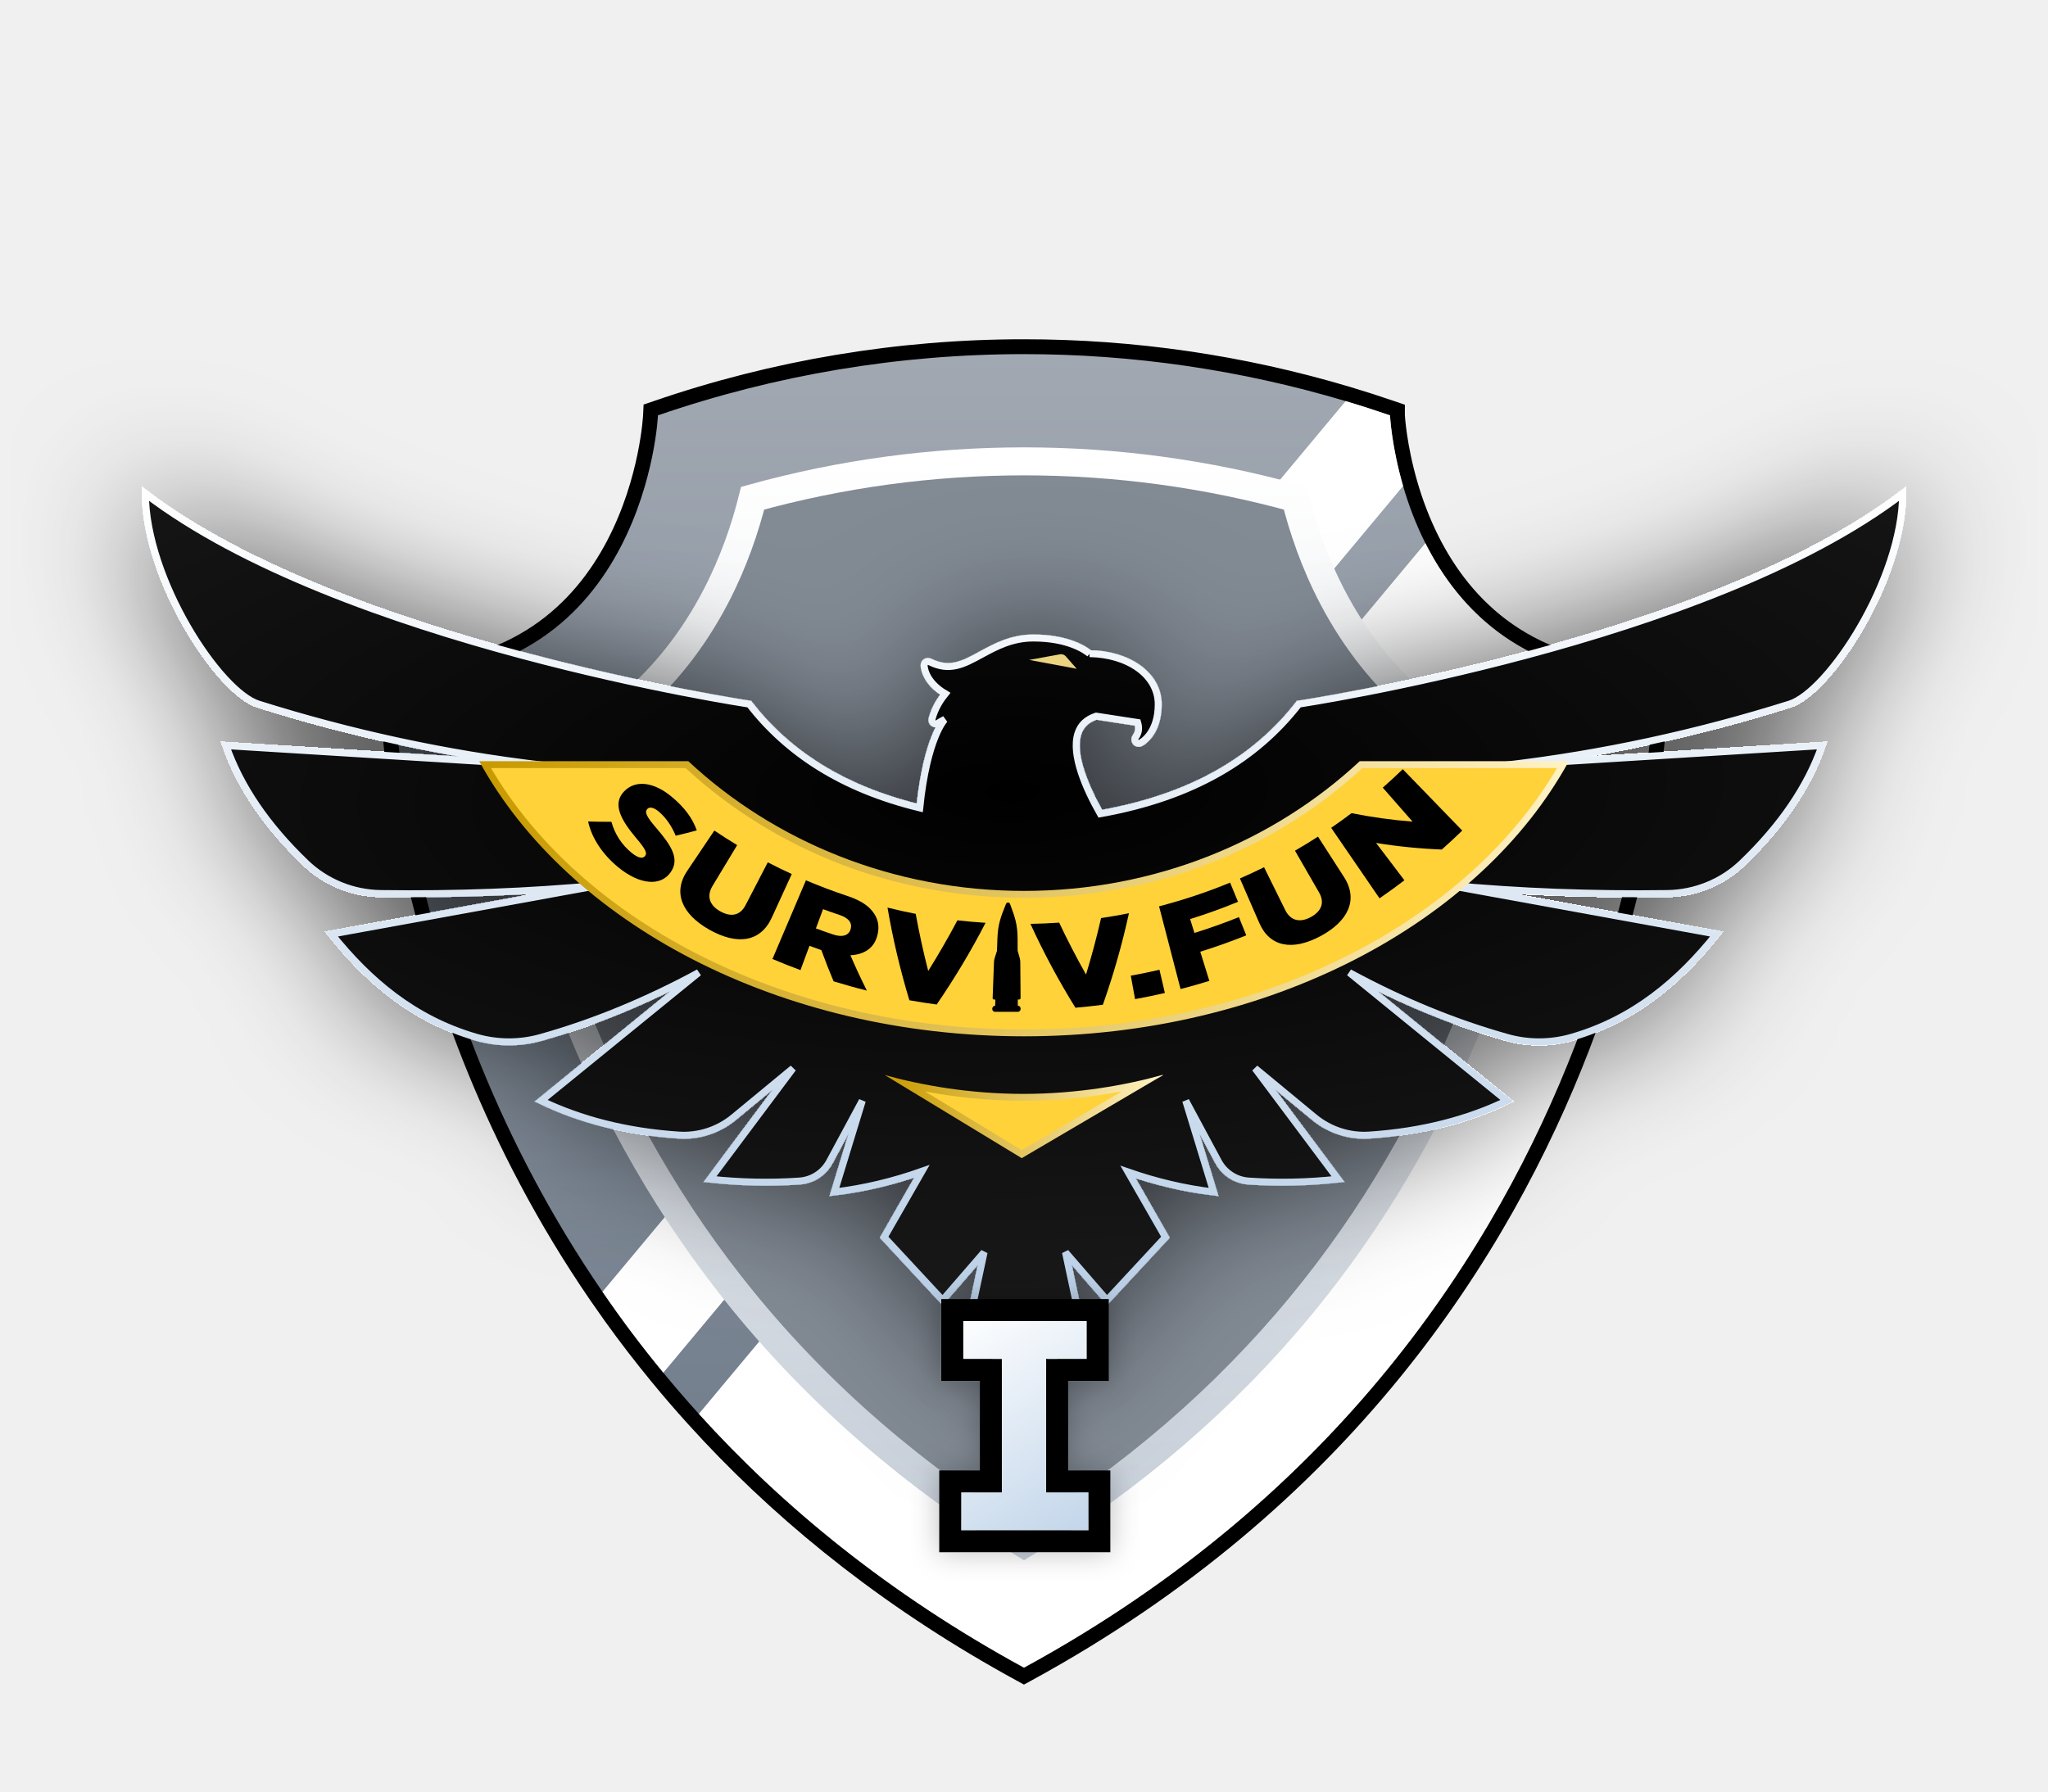
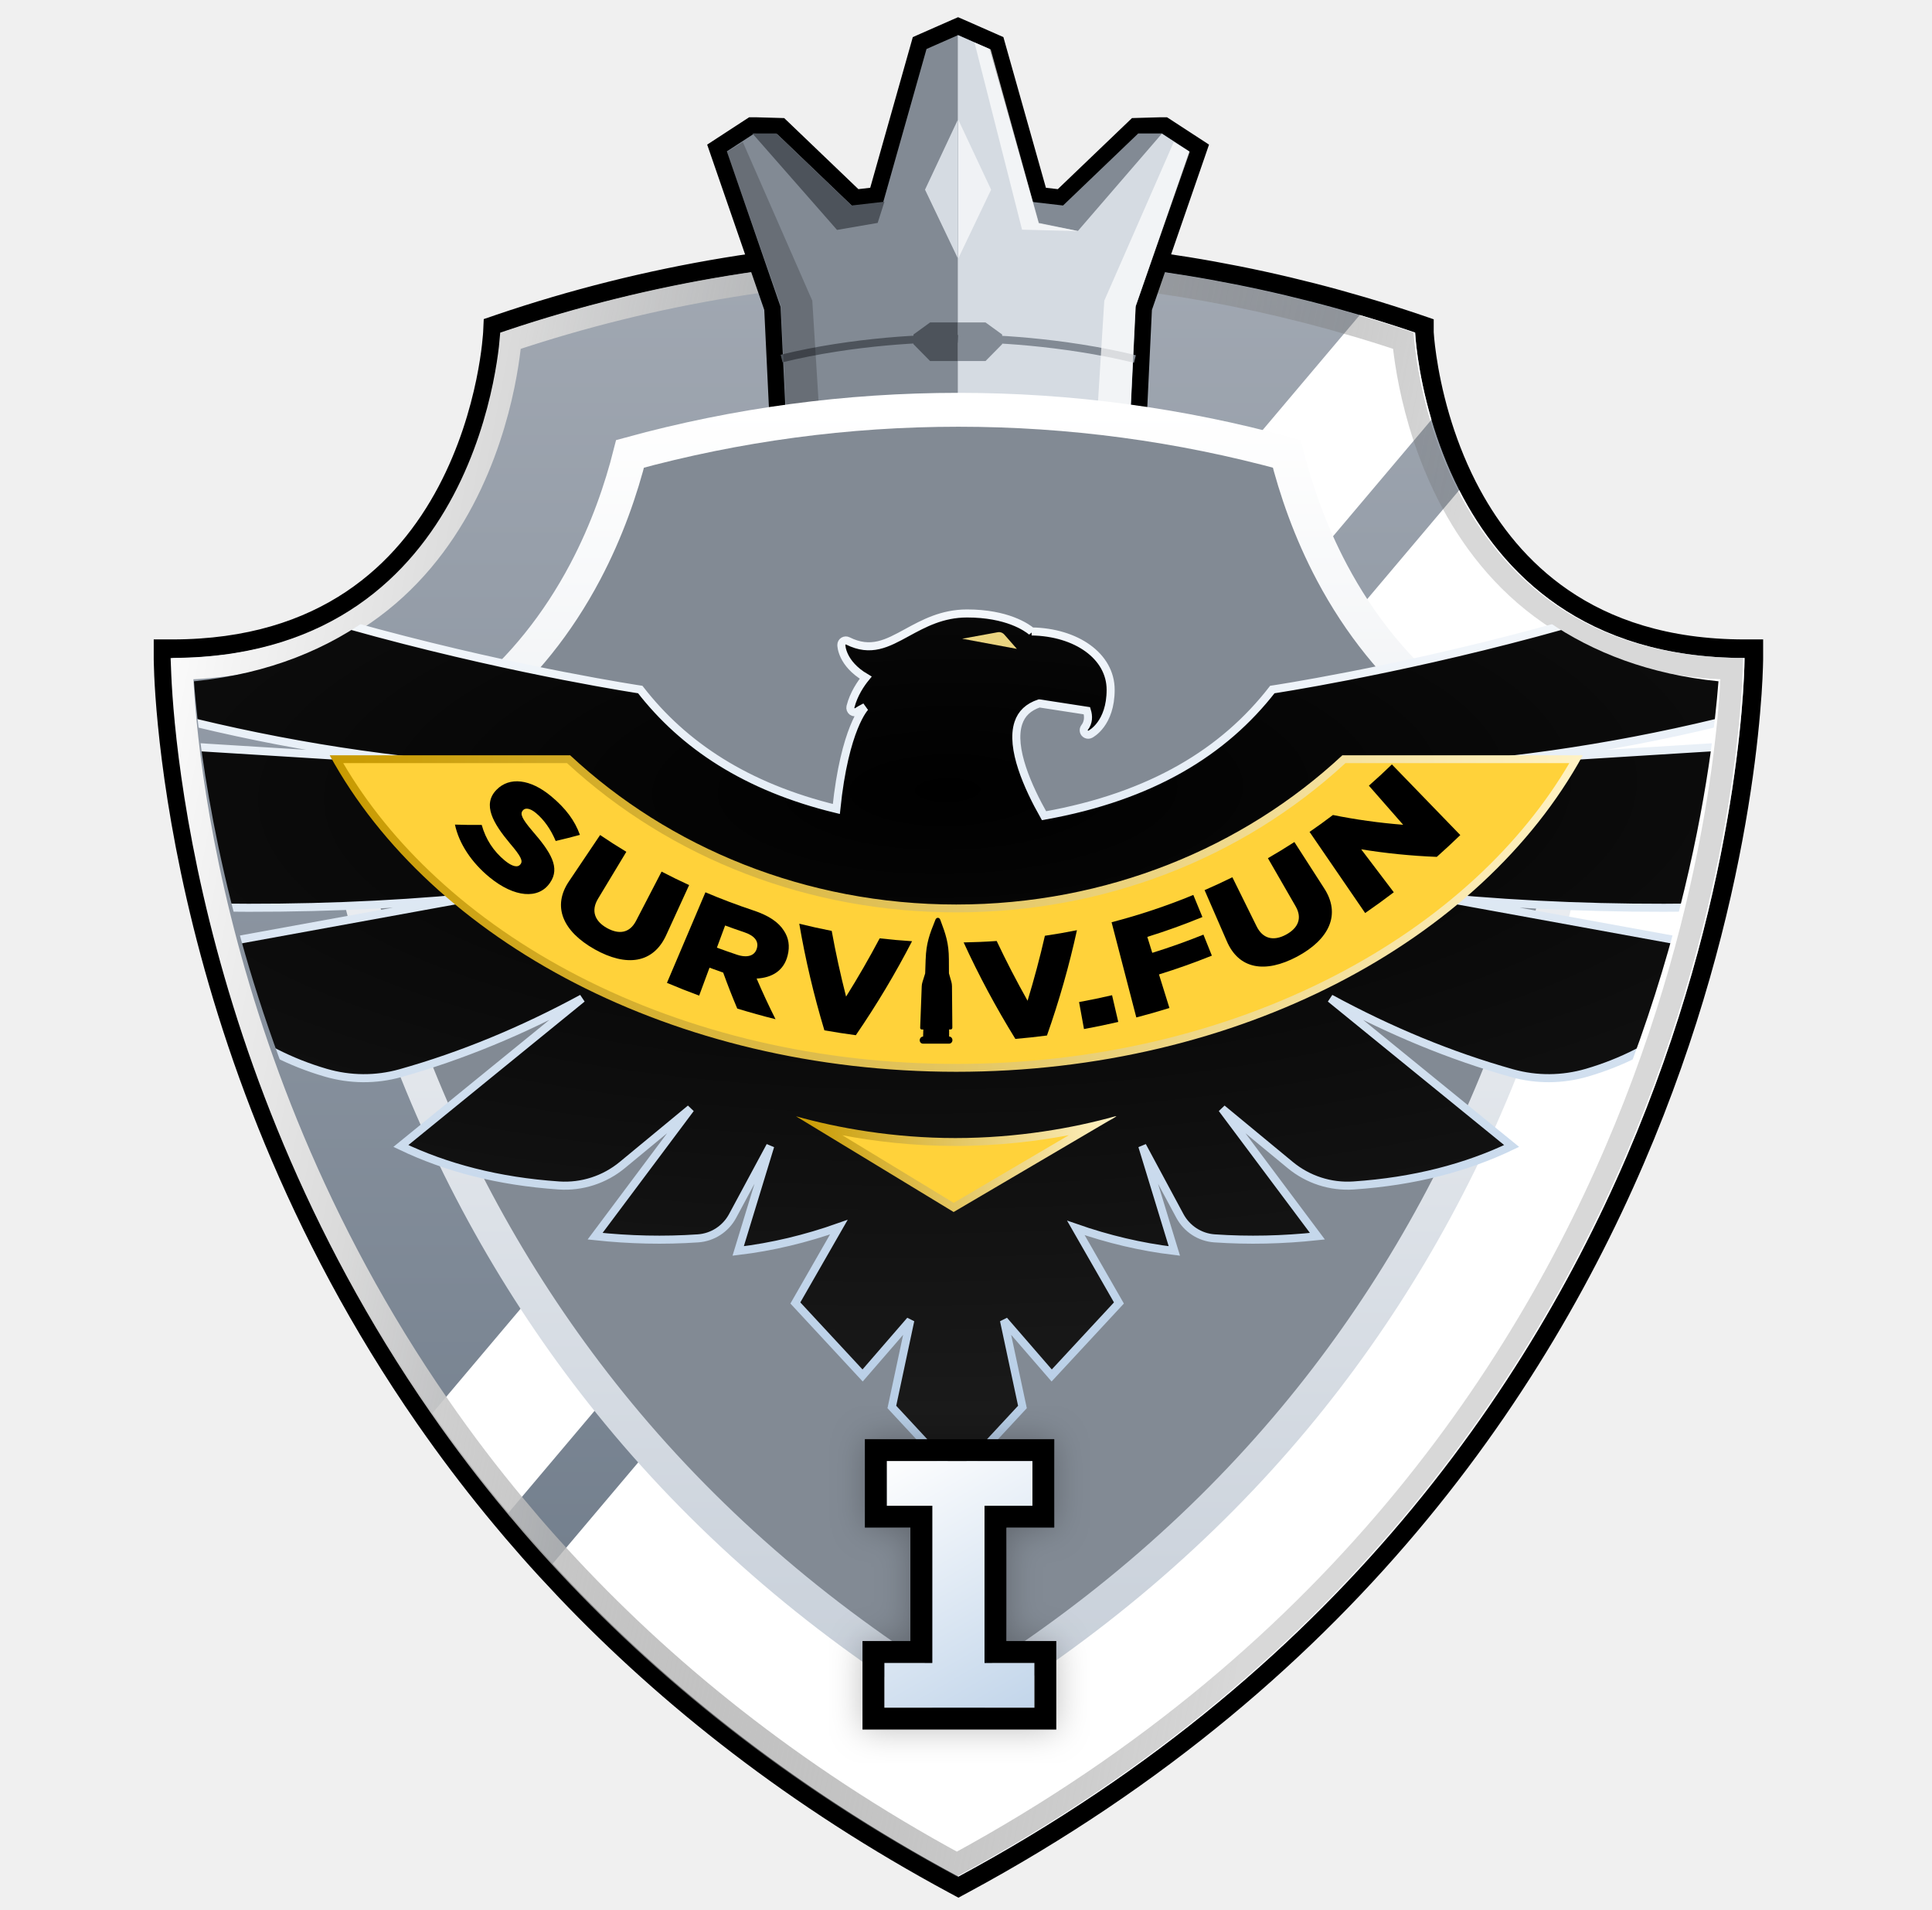
- <svg xmlns="http://www.w3.org/2000/svg" width="96" height="84" viewBox="0 0 96 84" fill="none">
-   <path d="M65.505 19.474C65.508 19.513 65.58 20.883 66.105 22.69C66.341 23.504 66.67 24.405 67.124 25.308C67.899 26.849 69.037 28.394 70.705 29.554C72.37 30.712 74.582 31.5 77.531 31.5H77.88V31.856C77.88 31.86 77.879 31.866 77.879 31.874C77.879 31.889 77.879 31.912 77.879 31.941C77.878 32.001 77.876 32.089 77.872 32.204C77.865 32.433 77.85 32.77 77.821 33.203C77.763 34.07 77.646 35.323 77.414 36.877C76.95 39.983 76.022 44.293 74.165 49.107C70.451 58.739 63.019 70.398 48.165 78.495L47.998 78.586L47.832 78.495C41.85 75.233 37.068 71.393 33.25 67.338L32.5 66.524C31.926 65.89 31.366 65.241 30.823 64.58V64.579C30.064 63.657 29.335 62.711 28.639 61.741L27.953 60.763C23.036 53.593 20.578 46.37 19.35 40.941C18.735 38.226 18.427 35.958 18.273 34.366C18.197 33.57 18.158 32.943 18.139 32.514C18.129 32.3 18.125 32.134 18.122 32.022C18.121 31.966 18.119 31.923 18.119 31.894V31.5H18.468C24.218 31.5 27.205 28.504 28.775 25.5C29.565 23.99 29.996 22.476 30.229 21.338C30.345 20.769 30.412 20.296 30.449 19.967C30.468 19.802 30.479 19.673 30.485 19.587C30.489 19.543 30.491 19.51 30.492 19.488C30.493 19.477 30.494 19.47 30.494 19.465V19.458L30.505 19.221L30.73 19.144C36.286 17.231 42.122 16.254 47.999 16.255C53.112 16.255 58.225 16.994 63.176 18.472C63.878 18.682 64.576 18.906 65.269 19.144L65.505 19.225V19.474Z" fill="url(#paint0_linear_2329_2181)" stroke="black" stroke-width="0.697" />
-   <path d="M65.77 22.787L31.094 64.359C30.087 63.137 29.136 61.871 28.242 60.565L63.077 18.806C63.775 19.014 64.468 19.237 65.157 19.474C65.157 19.474 65.222 20.901 65.77 22.787ZM77.532 31.849C77.532 31.849 77.532 62.09 47.999 78.189C41.654 74.729 36.67 70.616 32.759 66.29L66.814 25.465C68.402 28.622 71.5 31.849 77.532 31.849Z" fill="white" />
-   <path d="M48 72.387C42.872 69.259 38.448 65.431 34.825 60.982C31.486 56.882 28.802 52.236 26.85 47.173C25.222 42.952 24.346 39.008 23.903 36.108C28.075 34.85 31.407 32.074 33.541 27.99C34.396 26.354 34.938 24.731 35.281 23.358C39.421 22.211 43.686 21.631 48 21.631C52.314 21.631 56.58 22.211 60.72 23.358C61.066 24.741 61.612 26.376 62.474 28.019C64.608 32.084 67.931 34.849 72.09 36.106C71.66 38.967 70.786 43.027 69.006 47.54C67.035 52.541 64.347 57.128 61.016 61.176C57.423 65.542 53.053 69.304 48 72.387Z" fill="#828A94" stroke="url(#paint1_linear_2329_2181)" stroke-width="1.313" />
-   <g filter="url(#filter0_d_2329_2181)">
-     <path d="M83.888 33.012C85.716 32.437 89.166 27.19 89.188 23.148C80.035 30.148 60.881 33.012 60.881 33.012C58.917 35.541 55.975 37.37 51.576 38.153C50.926 37.006 50.196 35.389 50.532 34.375C50.662 33.985 50.94 33.726 51.381 33.577H51.385L53.327 33.876C53.394 34.099 53.396 34.345 53.231 34.561C53.18 34.628 53.184 34.722 53.237 34.788C53.273 34.83 53.324 34.854 53.378 34.854C53.405 34.854 53.432 34.848 53.461 34.834C53.495 34.817 54.293 34.402 54.293 33.023C54.293 31.645 52.884 30.675 51.073 30.645L51.075 30.647C50.866 30.475 50.067 29.913 48.44 29.913C47.422 29.913 46.669 30.325 46.003 30.687C45.174 31.14 44.517 31.498 43.582 31.031C43.526 31.002 43.458 31.006 43.404 31.038C43.35 31.071 43.318 31.13 43.318 31.194C43.318 31.227 43.33 31.948 44.309 32.527C44.121 32.758 43.821 33.188 43.689 33.713C43.671 33.786 43.7 33.863 43.761 33.907C43.823 33.952 43.905 33.952 43.968 33.907C44.032 33.866 44.152 33.794 44.288 33.726C44.288 33.726 43.454 34.559 43.113 37.879C39.432 36.986 36.883 35.281 35.121 33.012C35.121 33.012 15.967 30.148 6.814 23.148C6.836 27.19 10.286 32.438 12.115 33.012C16.432 34.369 20.868 35.34 25.439 35.876L10.593 34.957C11.262 36.879 12.515 38.714 14.34 40.464C15.284 41.37 16.541 41.877 17.848 41.895C21.334 41.942 24.773 41.818 28.157 41.498L15.54 43.796C17.297 45.989 19.398 47.778 22.3 48.625C23.293 48.915 24.348 48.924 25.345 48.644C27.848 47.941 30.315 46.919 32.752 45.599L25.366 51.61C27.205 52.492 29.331 53.052 31.811 53.22C32.745 53.282 33.667 52.983 34.388 52.387L37.169 50.09L33.282 55.287C34.684 55.437 36.082 55.47 37.475 55.375C38.071 55.334 38.603 54.988 38.885 54.462L40.42 51.61L39.112 55.888C40.505 55.722 41.872 55.392 43.216 54.917L41.443 58.008L44.184 60.962L46.128 58.717L45.375 62.245L48.036 65.112L50.697 62.245L49.945 58.717L51.889 60.962L54.63 58.008L52.876 54.949C54.19 55.407 55.527 55.726 56.888 55.888L55.581 51.61L57.115 54.462C57.398 54.988 57.931 55.334 58.525 55.375C59.917 55.47 61.315 55.437 62.719 55.287L58.832 50.09L61.612 52.387C62.334 52.983 63.256 53.282 64.189 53.22C66.669 53.053 68.796 52.492 70.635 51.61L63.249 45.599C65.684 46.92 68.153 47.941 70.656 48.644C71.652 48.924 72.707 48.915 73.701 48.625C76.602 47.778 78.703 45.989 80.46 43.796L67.844 41.498C71.227 41.818 74.665 41.942 78.152 41.895C79.459 41.877 80.717 41.37 81.661 40.464C83.486 38.714 84.738 36.879 85.407 34.957L70.565 35.876C75.135 35.34 79.571 34.369 83.888 33.012Z" fill="url(#paint2_radial_2329_2181)" stroke="url(#paint3_linear_2329_2181)" stroke-width="0.328" />
-     <path d="M42.473 50.823C43.888 51.149 45.782 51.449 47.965 51.449C50.229 51.449 52.191 51.117 53.515 50.812L47.894 54.115L42.473 50.823Z" fill="#FFD23A" />
-     <path d="M52.59 51.17L47.896 53.928L43.359 51.173C44.645 51.417 46.213 51.609 47.965 51.609C49.746 51.609 51.342 51.405 52.59 51.17ZM54.531 50.402H54.478C52.786 50.877 50.486 51.288 47.966 51.288C45.445 51.288 43.163 50.877 41.47 50.402L41.483 50.409C41.511 50.426 41.586 50.475 41.708 50.545L47.894 54.301L54.167 50.614C54.407 50.486 54.531 50.402 54.531 50.402Z" fill="url(#paint4_linear_2329_2181)" />
-     <path d="M48 48.427C42.451 48.427 37.105 47.185 32.539 44.835C28.182 42.592 24.799 39.491 22.737 35.851H32.201C36.433 39.773 42.041 41.931 48 41.931C53.958 41.931 59.566 39.773 63.799 35.851H73.263C71.201 39.491 67.818 42.593 63.461 44.835C58.895 47.185 53.548 48.427 48 48.427Z" fill="#FFD23A" />
-     <path d="M72.985 36.012C72.006 37.678 70.735 39.242 69.2 40.664C67.528 42.212 65.573 43.568 63.387 44.692C58.844 47.03 53.523 48.267 48 48.267C42.477 48.267 37.156 47.031 32.613 44.692C30.428 43.567 28.472 42.212 26.8 40.664C25.265 39.242 23.994 37.678 23.016 36.012H32.139C36.395 39.933 42.023 42.092 48 42.092C53.977 42.092 59.604 39.933 63.861 36.012H72.985ZM73.537 35.69H63.736C59.703 39.448 54.142 41.771 48 41.771C41.859 41.771 36.297 39.448 32.265 35.69H22.464C26.608 43.26 36.48 48.588 48 48.588C59.52 48.588 69.393 43.26 73.537 35.69Z" fill="url(#paint5_linear_2329_2181)" />
-     <path d="M27.569 38.515C27.936 38.528 28.3 38.533 28.66 38.53C28.822 39.113 29.145 39.608 29.607 39.985C29.905 40.228 30.127 40.276 30.236 40.136C30.238 40.133 30.24 40.131 30.243 40.127C30.342 40 30.271 39.821 29.819 39.291C29.121 38.458 28.681 37.7 29.256 37.104C29.259 37.102 29.261 37.099 29.265 37.096C29.789 36.556 30.645 36.657 31.485 37.356C32.09 37.858 32.456 38.358 32.662 38.934C32.337 39.023 32.008 39.106 31.674 39.183C31.479 38.714 31.201 38.318 30.872 38.045C30.626 37.841 30.435 37.823 30.341 37.932C30.338 37.935 30.336 37.938 30.334 37.941C30.219 38.074 30.285 38.261 30.726 38.777C31.468 39.634 31.873 40.267 31.443 40.885C31.441 40.889 31.439 40.892 31.437 40.895C30.974 41.566 29.992 41.49 28.985 40.667C28.247 40.064 27.733 39.29 27.569 38.515Z" fill="black" />
-     <path d="M32.229 40.808C32.648 40.186 33.066 39.563 33.485 38.941C33.837 39.178 34.193 39.406 34.554 39.624C34.17 40.26 33.787 40.896 33.403 41.532C33.103 42.025 33.267 42.45 33.761 42.728C34.256 43.005 34.692 42.938 34.951 42.434C35.298 41.766 35.644 41.099 35.99 40.431C36.361 40.624 36.736 40.807 37.114 40.98C36.805 41.654 36.496 42.327 36.188 43C35.659 44.183 34.554 44.319 33.26 43.595C31.959 42.861 31.517 41.842 32.229 40.808Z" fill="black" />
-     <path d="M37.778 41.274C38.42 41.546 39.07 41.792 39.726 42.01C40.369 42.223 40.761 42.498 40.979 42.842C41.17 43.131 41.226 43.464 41.129 43.846C41.128 43.85 41.127 43.854 41.126 43.858C40.975 44.457 40.508 44.755 39.864 44.788C40.101 45.343 40.358 45.895 40.635 46.445C40.112 46.315 39.592 46.169 39.075 46.01C38.869 45.524 38.678 45.035 38.501 44.546C38.315 44.482 38.129 44.415 37.944 44.346C37.803 44.726 37.663 45.105 37.522 45.484C37.082 45.321 36.644 45.148 36.209 44.963C36.733 43.734 37.256 42.504 37.778 41.274ZM39.062 43.817C39.492 43.96 39.784 43.855 39.869 43.576C39.87 43.572 39.871 43.569 39.872 43.565C39.965 43.257 39.761 43.035 39.361 42.901C39.099 42.814 38.839 42.722 38.58 42.627C38.468 42.928 38.358 43.228 38.246 43.529C38.517 43.63 38.789 43.725 39.062 43.817Z" fill="black" />
-     <path d="M41.602 42.554C42.041 42.663 42.481 42.761 42.924 42.847C43.086 43.74 43.282 44.633 43.51 45.524C43.998 44.743 44.455 43.952 44.879 43.15C45.317 43.2 45.757 43.239 46.198 43.267C45.524 44.573 44.76 45.852 43.907 47.097C43.48 47.04 43.053 46.974 42.627 46.898C42.191 45.454 41.85 44.003 41.602 42.554Z" fill="black" />
-     <path d="M48.302 43.316C48.751 43.309 49.2 43.289 49.648 43.258C50.036 44.078 50.456 44.89 50.907 45.692C51.175 44.812 51.411 43.93 51.613 43.045C52.05 42.981 52.486 42.905 52.919 42.818C52.606 44.254 52.199 45.687 51.697 47.109C51.269 47.164 50.84 47.211 50.41 47.248C49.616 45.965 48.913 44.652 48.302 43.316Z" fill="black" />
-     <path d="M53.006 45.746C53.456 45.664 53.904 45.571 54.35 45.468C54.434 45.83 54.519 46.193 54.604 46.556C54.14 46.663 53.674 46.76 53.206 46.845C53.14 46.478 53.073 46.112 53.006 45.746Z" fill="black" />
-     <path d="M54.331 42.494C55.46 42.201 56.573 41.83 57.661 41.382C57.785 41.682 57.909 41.981 58.032 42.282C57.294 42.586 56.544 42.856 55.787 43.091C55.854 43.308 55.922 43.525 55.989 43.741C56.692 43.523 57.387 43.276 58.074 42.999C58.189 43.285 58.303 43.569 58.418 43.855C57.709 44.14 56.99 44.396 56.263 44.621C56.405 45.077 56.546 45.533 56.688 45.989C56.241 46.128 55.791 46.256 55.339 46.373C55.004 45.081 54.667 43.787 54.331 42.494Z" fill="black" />
-     <path d="M59.019 43.251C58.72 42.563 58.42 41.875 58.121 41.187C58.502 41.021 58.879 40.845 59.253 40.661C59.582 41.326 59.911 41.992 60.24 42.658C60.493 43.177 60.935 43.269 61.435 43.003C61.933 42.735 62.114 42.329 61.829 41.84C61.453 41.188 61.078 40.537 60.702 39.885C61.066 39.675 61.426 39.455 61.781 39.226C62.182 39.849 62.583 40.471 62.983 41.094C63.696 42.176 63.199 43.193 61.894 43.894C60.58 44.591 59.509 44.406 59.019 43.251Z" fill="black" />
-     <path d="M62.399 38.813C62.721 38.592 63.039 38.363 63.353 38.125C64.277 38.311 65.232 38.445 66.214 38.523C65.748 37.992 65.283 37.461 64.817 36.929C65.135 36.65 65.448 36.362 65.755 36.064C66.684 37.023 67.613 37.983 68.543 38.942C68.228 39.247 67.909 39.543 67.585 39.831C66.529 39.789 65.5 39.684 64.504 39.522C64.947 40.106 65.39 40.69 65.832 41.273C65.449 41.566 65.06 41.847 64.665 42.119C63.91 41.018 63.155 39.916 62.399 38.813Z" fill="black" />
-     <path d="M48.242 30.941L49.69 30.677C49.79 30.659 49.891 30.695 49.959 30.773L50.471 31.356L48.242 30.941Z" fill="#EAD481" />
-     <path d="M47.826 45.103C47.831 45.666 47.836 46.229 47.84 46.791C47.84 46.831 47.811 46.863 47.775 46.863C47.753 46.863 47.731 46.863 47.709 46.863C47.709 46.959 47.709 47.055 47.709 47.151H47.71C47.783 47.151 47.843 47.215 47.844 47.296C47.845 47.375 47.786 47.44 47.712 47.44C47.623 47.44 47.533 47.44 47.444 47.44C47.176 47.44 46.908 47.44 46.64 47.44C46.566 47.44 46.508 47.376 46.511 47.297C46.515 47.217 46.576 47.153 46.649 47.153C46.652 47.057 46.655 46.961 46.658 46.865C46.637 46.865 46.615 46.865 46.593 46.865C46.557 46.865 46.529 46.833 46.53 46.792C46.551 46.23 46.572 45.668 46.593 45.105C46.596 45.044 46.606 44.982 46.625 44.923C46.662 44.808 46.698 44.694 46.734 44.58C46.74 44.388 46.746 44.195 46.753 44.003C46.753 44.003 46.753 44.003 46.754 44.003C46.754 44.003 46.754 44.003 46.754 44.002C46.775 43.345 46.913 42.983 47.151 42.393C47.168 42.352 47.196 42.326 47.226 42.317C47.273 42.303 47.325 42.327 47.349 42.392C47.57 42.981 47.697 43.342 47.7 44C47.701 44.192 47.702 44.385 47.702 44.576C47.734 44.691 47.767 44.805 47.801 44.92C47.816 44.979 47.826 45.041 47.826 45.103Z" fill="black" />
+ <svg xmlns="http://www.w3.org/2000/svg" width="85" height="84" viewBox="0 0 85 84" fill="none">
+   <path d="M62.669 14.629C62.672 14.658 62.753 16.246 63.37 18.346C63.647 19.287 64.033 20.329 64.564 21.374L64.74 21.708C65.641 23.377 66.926 25.026 68.757 26.284C70.706 27.624 73.298 28.534 76.754 28.534H77.162V28.972C77.162 28.99 77.162 29.016 77.161 29.05C77.16 29.119 77.158 29.221 77.153 29.354C77.145 29.619 77.128 30.009 77.094 30.51C77.025 31.513 76.889 32.964 76.617 34.761C76.073 38.355 74.985 43.34 72.811 48.909C68.46 60.052 59.755 73.538 42.359 82.904L42.166 83.008L41.973 82.904C34.967 79.131 29.366 74.689 24.895 69.998L24.016 69.057C23.511 68.507 23.017 67.947 22.533 67.379L22.053 66.808C21.015 65.563 20.026 64.279 19.089 62.959L18.69 62.392C12.931 54.099 10.053 45.743 8.613 39.462C7.894 36.321 7.533 33.697 7.353 31.856C7.262 30.935 7.217 30.209 7.194 29.713C7.183 29.465 7.178 29.273 7.175 29.144C7.173 29.079 7.172 29.03 7.172 28.996V28.534H7.58C14.317 28.534 17.815 25.067 19.653 21.595C20.577 19.85 21.082 18.1 21.355 16.783C21.491 16.126 21.569 15.579 21.612 15.197C21.634 15.007 21.647 14.858 21.655 14.758C21.659 14.708 21.662 14.671 21.663 14.646C21.664 14.634 21.665 14.624 21.665 14.618V14.611L21.678 14.332L21.941 14.242C28.449 12.029 35.284 10.9 42.166 10.901C48.153 10.901 54.142 11.755 59.94 13.465C60.762 13.707 61.58 13.966 62.392 14.242L62.669 14.337V14.629Z" fill="url(#paint0_linear_2432_2347)" stroke="black" stroke-width="0.817" />
+   <path d="M62.978 18.462L22.366 66.547C21.187 65.134 20.073 63.67 19.025 62.159L59.824 13.857C60.641 14.098 61.453 14.355 62.26 14.63C62.26 14.63 62.336 16.28 62.978 18.462ZM76.753 28.943C76.753 28.943 76.753 63.923 42.165 82.544C34.733 78.542 28.896 73.785 24.316 68.781L64.2 21.56C66.061 25.211 69.689 28.943 76.753 28.943Z" fill="white" />
+   <path d="M42.099 11.79C48.001 11.79 53.905 12.633 59.62 14.32H59.621C60.331 14.528 61.036 14.751 61.737 14.986C61.794 15.601 61.966 16.955 62.449 18.598C62.739 19.582 63.144 20.676 63.704 21.778V21.779C64.661 23.657 66.081 25.572 68.186 27.018C70.197 28.4 72.811 29.333 76.192 29.416C76.183 29.667 76.167 30.015 76.138 30.45C76.071 31.43 75.937 32.856 75.669 34.627C75.133 38.169 74.06 43.089 71.914 48.585C67.642 59.526 59.119 72.755 42.098 81.995C34.824 78.045 29.102 73.369 24.605 68.455L24.11 67.91C23.62 67.362 23.14 66.804 22.67 66.239H22.669C21.5 64.837 20.393 63.384 19.355 61.885V61.884L18.83 61.117C13.498 53.193 10.789 45.269 9.413 39.263C8.703 36.164 8.348 33.578 8.171 31.769C8.082 30.864 8.039 30.154 8.017 29.672C8.012 29.578 8.01 29.493 8.007 29.416C14.817 29.249 18.459 25.629 20.373 22.012C21.347 20.171 21.874 18.336 22.158 16.964C22.3 16.277 22.382 15.704 22.429 15.3C22.442 15.181 22.451 15.075 22.459 14.987C28.785 12.871 35.419 11.79 42.099 11.79Z" stroke="url(#paint1_linear_2432_2347)" stroke-width="0.963" />
+   <path d="M42.298 1.213L43.688 1.825L43.844 1.894L43.89 2.058L45.734 8.59L46.666 8.698L49.852 5.647L49.952 5.551L50.091 5.547L51.07 5.519H51.237L51.327 5.577L52.523 6.356L52.759 6.51L52.667 6.777L50.321 13.564L49.99 20.518L49.974 20.862H34.331L34.315 20.518L33.983 13.564L31.638 6.777L31.546 6.51L31.782 6.356L32.977 5.577L33.067 5.519H33.232L34.214 5.547L34.352 5.551L34.453 5.647L37.638 8.698L38.568 8.59L40.415 2.058L40.461 1.894L40.617 1.825L42.007 1.213L42.152 1.15L42.298 1.213Z" fill="#828A94" stroke="black" stroke-width="0.722" />
+   <path d="M50.077 5.87H51.133L49.132 10.123L46.297 12.152L45.324 8.872L46.77 9.039L50.077 5.87Z" fill="#828A94" />
+   <path d="M34.159 5.87H33.103L36.826 10.113L38.614 9.805L38.912 8.872L37.467 9.039L34.159 5.87Z" fill="#4D535B" />
+   <path d="M42.14 20.501V1.544L43.529 2.156L45.697 9.827L47.421 10.161L51.117 5.88L52.312 6.659L49.95 13.496L49.616 20.501H42.14Z" fill="#D5DBE2" />
+   <path d="M42.14 14.908C43.339 14.846 46.786 15.019 49.931 15.791" stroke="#828A94" stroke-width="0.342" />
+   <path d="M43.359 14.183H42.14V15.881H43.359L44.091 15.138V14.714L43.359 14.183Z" fill="#828A94" />
+   <path d="M42.14 14.908C40.94 14.846 37.533 14.998 34.387 15.77" stroke="#4D535B" stroke-width="0.342" />
+   <path d="M40.92 14.183H42.14V15.881H40.92L40.188 15.138V14.714L40.92 14.183Z" fill="#4D535B" />
+   <path d="M49.968 13.454L52.343 6.68L51.641 6.247L48.584 13.227L48.13 20.518H49.617L49.968 13.454Z" fill="white" fill-opacity="0.7" />
+   <path d="M34.355 13.454L31.979 6.68L32.681 6.247L35.738 13.227L36.192 20.518H34.706L34.355 13.454Z" fill="black" fill-opacity="0.2" />
+   <path d="M44.966 10.102L42.874 1.87L43.587 2.175L45.704 9.806L47.434 10.164L44.966 10.102Z" fill="white" fill-opacity="0.7" />
+   <path d="M43.605 8.343L42.162 5.269V11.363L43.605 8.343Z" fill="#F0F2F5" />
+   <path d="M40.697 8.343L42.14 5.269V11.363L40.697 8.343Z" fill="#D5DBE2" />
+   <path d="M42.165 74.959C36.341 71.45 31.317 67.156 27.202 62.166C23.41 57.567 20.362 52.356 18.145 46.677C16.295 41.942 15.301 37.517 14.797 34.265C19.535 32.853 23.319 29.739 25.743 25.159C26.715 23.324 27.33 21.503 27.72 19.963C32.422 18.676 37.267 18.025 42.165 18.025C47.065 18.025 51.91 18.676 56.613 19.963C57.005 21.514 57.625 23.349 58.605 25.192C61.029 29.751 64.803 32.853 69.526 34.262C69.038 37.472 68.045 42.026 66.024 47.088C63.785 52.697 60.732 57.843 56.949 62.383C52.868 67.281 47.905 71.501 42.165 74.959Z" fill="#828A94" stroke="url(#paint2_linear_2432_2347)" stroke-width="1.491" />
+   <mask id="mask0_2432_2347" style="mask-type:alpha" maskUnits="userSpaceOnUse" x="8" y="11" width="68" height="71">
+     <path d="M42.069 11.909C48.006 11.909 53.945 12.756 59.693 14.452L59.694 14.453C60.108 14.575 60.522 14.7 60.933 14.831C61.05 15.622 61.253 16.673 61.599 17.85C61.919 18.936 62.368 20.151 62.993 21.381V21.383C64.062 23.479 65.672 25.666 68.092 27.329C70.091 28.702 72.569 29.664 75.606 29.967C75.532 30.912 75.403 32.184 75.171 33.717C74.632 37.278 73.551 42.234 71.388 47.773C67.148 58.631 58.754 71.728 42.069 81.022C35.064 77.119 29.527 72.553 25.151 67.772L24.654 67.223C24.16 66.671 23.678 66.111 23.205 65.543L23.202 65.54C22.026 64.13 20.915 62.669 19.87 61.162L19.869 61.161L19.341 60.389C13.975 52.414 11.246 44.434 9.858 38.38C9.143 35.259 8.787 32.659 8.61 30.85C8.578 30.531 8.554 30.236 8.533 29.968C15.217 29.304 18.988 25.464 21.01 21.643C22.098 19.588 22.679 17.555 22.991 16.05C23.085 15.596 23.154 15.185 23.206 14.831C29.299 12.895 35.663 11.909 42.069 11.909Z" fill="url(#paint3_linear_2432_2347)" />
+   </mask>
+   <g mask="url(#mask0_2432_2347)">
+     <path d="M80.812 30.33C82.786 29.709 86.511 24.045 86.534 19.681C76.654 27.238 55.977 30.33 55.977 30.33C53.856 33.06 50.681 35.034 45.932 35.88C45.23 34.641 44.442 32.897 44.805 31.802C44.945 31.381 45.245 31.101 45.721 30.94H45.725L47.821 31.263C47.894 31.504 47.897 31.769 47.718 32.002C47.663 32.075 47.667 32.176 47.724 32.247C47.764 32.292 47.819 32.318 47.877 32.318C47.906 32.318 47.935 32.312 47.966 32.297C48.003 32.279 48.864 31.83 48.864 30.342C48.864 28.854 47.344 27.807 45.389 27.775L45.39 27.777C45.165 27.591 44.302 26.984 42.546 26.984C41.448 26.984 40.634 27.429 39.915 27.82C39.02 28.31 38.312 28.695 37.302 28.192C37.241 28.161 37.168 28.164 37.109 28.2C37.052 28.235 37.016 28.298 37.016 28.368C37.016 28.403 37.03 29.182 38.087 29.807C37.884 30.055 37.56 30.52 37.417 31.087C37.398 31.166 37.43 31.249 37.495 31.297C37.562 31.344 37.651 31.344 37.718 31.297C37.787 31.251 37.917 31.174 38.064 31.101C38.064 31.101 37.164 32 36.795 35.584C32.822 34.62 30.07 32.779 28.168 30.33C28.168 30.33 7.491 27.238 -2.39 19.681C-2.365 24.045 1.359 29.71 3.333 30.33C7.993 31.795 12.782 32.843 17.716 33.422L1.69 32.429C2.412 34.504 3.765 36.486 5.735 38.374C6.754 39.352 8.111 39.9 9.522 39.919C13.286 39.97 16.998 39.836 20.65 39.491L7.031 41.971C8.927 44.339 11.195 46.27 14.328 47.184C15.4 47.497 16.538 47.507 17.614 47.205C20.317 46.446 22.98 45.343 25.61 43.918L17.637 50.407C19.622 51.358 21.918 51.963 24.595 52.145C25.603 52.212 26.598 51.889 27.377 51.246L30.379 48.766L26.182 54.376C27.697 54.538 29.206 54.574 30.71 54.471C31.352 54.427 31.927 54.053 32.232 53.485L33.888 50.407L32.477 55.025C33.98 54.846 35.456 54.489 36.906 53.977L34.993 57.313L37.951 60.502L40.05 58.079L39.238 61.888L42.11 64.983L44.983 61.888L44.17 58.079L46.27 60.502L49.228 57.313L47.334 54.011C48.753 54.506 50.197 54.85 51.666 55.025L50.255 50.407L51.911 53.485C52.217 54.053 52.791 54.427 53.433 54.471C54.936 54.574 56.445 54.538 57.96 54.376L53.764 48.766L56.766 51.246C57.545 51.889 58.54 52.212 59.547 52.145C62.224 51.964 64.52 51.359 66.506 50.407L58.532 43.918C61.161 45.344 63.826 46.447 66.528 47.205C67.603 47.507 68.743 47.497 69.815 47.184C72.947 46.27 75.215 44.339 77.112 41.971L63.493 39.491C67.145 39.836 70.856 39.97 74.621 39.919C76.032 39.9 77.389 39.352 78.408 38.374C80.378 36.486 81.73 34.504 82.453 32.429L66.43 33.422C71.363 32.843 76.152 31.795 80.812 30.33Z" fill="url(#paint4_radial_2432_2347)" stroke="url(#paint5_linear_2432_2347)" stroke-width="0.354" />
+     <path d="M36.105 49.557C37.632 49.909 39.676 50.233 42.033 50.233C44.477 50.233 46.595 49.874 48.024 49.545L41.956 53.111L36.105 49.557Z" fill="#FFD23A" />
+     <path d="M47.025 49.932L41.958 52.909L37.061 49.935C38.449 50.199 40.141 50.406 42.033 50.406C43.956 50.406 45.678 50.186 47.025 49.932ZM49.121 49.102H49.064C47.236 49.615 44.755 50.059 42.033 50.059C39.312 50.059 36.849 49.615 35.022 49.102L35.035 49.11C35.066 49.129 35.146 49.182 35.278 49.257L41.956 53.312L48.728 49.332C48.987 49.193 49.121 49.102 49.121 49.102Z" fill="url(#paint6_linear_2432_2347)" />
+     <path d="M42.07 46.971C36.081 46.971 30.309 45.63 25.38 43.093C20.677 40.672 17.024 37.324 14.799 33.395H25.015C29.584 37.628 35.638 39.959 42.07 39.959C48.503 39.959 54.557 37.628 59.126 33.395H69.343C67.116 37.324 63.464 40.673 58.761 43.093C53.831 45.63 48.06 46.971 42.07 46.971Z" fill="#FFD23A" />
+     <path d="M69.043 33.568C67.986 35.368 66.614 37.055 64.957 38.59C63.152 40.261 61.041 41.725 58.682 42.939C53.778 45.463 48.033 46.798 42.071 46.798C36.109 46.798 30.364 45.464 25.46 42.939C23.101 41.724 20.99 40.261 19.186 38.59C17.528 37.055 16.156 35.368 15.1 33.568H24.948C29.543 37.802 35.619 40.132 42.071 40.132C48.523 40.132 54.598 37.802 59.193 33.568H69.043ZM69.638 33.222H59.058C54.705 37.278 48.701 39.786 42.071 39.786C35.442 39.786 29.438 37.278 25.084 33.222H14.505C18.978 41.393 29.635 47.144 42.071 47.144C54.507 47.144 65.164 41.393 69.638 33.222Z" fill="url(#paint7_linear_2432_2347)" />
+     <path d="M20.016 36.271C20.412 36.285 20.805 36.29 21.194 36.286C21.368 36.916 21.717 37.45 22.216 37.858C22.538 38.12 22.777 38.172 22.894 38.021C22.897 38.017 22.9 38.015 22.902 38.011C23.01 37.873 22.933 37.68 22.445 37.109C21.691 36.209 21.216 35.391 21.837 34.748C21.84 34.745 21.843 34.742 21.846 34.739C22.412 34.156 23.336 34.265 24.243 35.02C24.896 35.561 25.291 36.101 25.514 36.723C25.162 36.819 24.807 36.909 24.448 36.992C24.236 36.486 23.937 36.059 23.581 35.763C23.316 35.543 23.109 35.524 23.008 35.642C23.005 35.645 23.003 35.648 23 35.651C22.876 35.795 22.948 35.997 23.424 36.553C24.225 37.478 24.663 38.162 24.198 38.83C24.196 38.833 24.194 38.836 24.191 38.84C23.691 39.565 22.632 39.482 21.544 38.594C20.748 37.943 20.193 37.107 20.016 36.271Z" fill="black" />
+     <path d="M25.046 38.746C25.498 38.075 25.95 37.402 26.402 36.73C26.781 36.987 27.166 37.232 27.556 37.468C27.142 38.154 26.728 38.841 26.314 39.527C25.99 40.059 26.166 40.519 26.7 40.819C27.234 41.118 27.705 41.045 27.985 40.502C28.359 39.78 28.732 39.06 29.107 38.339C29.507 38.547 29.911 38.745 30.319 38.932C29.986 39.659 29.652 40.385 29.32 41.112C28.749 42.389 27.556 42.537 26.159 41.755C24.755 40.962 24.278 39.862 25.046 38.746Z" fill="black" />
+     <path d="M31.036 39.249C31.729 39.543 32.43 39.808 33.139 40.044C33.833 40.273 34.257 40.57 34.491 40.942C34.697 41.254 34.758 41.613 34.653 42.026C34.652 42.03 34.652 42.034 34.65 42.038C34.487 42.685 33.983 43.007 33.288 43.043C33.544 43.642 33.822 44.238 34.12 44.831C33.556 44.691 32.994 44.534 32.436 44.362C32.214 43.837 32.008 43.309 31.817 42.781C31.616 42.712 31.415 42.64 31.215 42.565C31.063 42.975 30.912 43.385 30.76 43.794C30.285 43.618 29.811 43.431 29.343 43.232C29.909 41.905 30.472 40.577 31.036 39.249ZM32.422 41.994C32.887 42.148 33.201 42.036 33.293 41.734C33.294 41.73 33.296 41.726 33.297 41.722C33.397 41.39 33.177 41.151 32.745 41.006C32.462 40.911 32.182 40.813 31.902 40.709C31.782 41.035 31.662 41.359 31.541 41.684C31.834 41.792 32.128 41.895 32.422 41.994Z" fill="black" />
+     <path d="M35.165 40.631C35.638 40.748 36.114 40.854 36.592 40.947C36.767 41.911 36.978 42.875 37.224 43.837C37.751 42.994 38.244 42.14 38.702 41.274C39.175 41.328 39.65 41.371 40.126 41.401C39.399 42.81 38.574 44.191 37.653 45.535C37.191 45.473 36.73 45.402 36.27 45.321C35.8 43.761 35.432 42.195 35.165 40.631Z" fill="black" />
+     <path d="M42.397 41.454C42.882 41.445 43.366 41.425 43.85 41.391C44.269 42.277 44.722 43.153 45.209 44.019C45.498 43.069 45.753 42.116 45.971 41.161C46.443 41.092 46.913 41.01 47.381 40.916C47.042 42.465 46.603 44.013 46.062 45.548C45.6 45.608 45.137 45.658 44.672 45.698C43.816 44.313 43.057 42.895 42.397 41.454Z" fill="black" />
+     <path d="M47.475 44.077C47.961 43.989 48.444 43.888 48.926 43.776C49.017 44.168 49.108 44.559 49.199 44.951C48.699 45.067 48.196 45.172 47.691 45.264C47.619 44.867 47.547 44.472 47.475 44.077Z" fill="black" />
+     <path d="M48.905 40.566C50.124 40.25 51.326 39.849 52.501 39.365C52.634 39.689 52.767 40.013 52.901 40.337C52.104 40.665 51.295 40.956 50.477 41.21C50.55 41.444 50.622 41.678 50.695 41.912C51.454 41.677 52.204 41.41 52.946 41.111C53.07 41.419 53.194 41.727 53.317 42.035C52.552 42.343 51.775 42.619 50.99 42.862C51.144 43.355 51.296 43.846 51.45 44.338C50.967 44.488 50.481 44.627 49.993 44.754C49.631 43.358 49.268 41.962 48.905 40.566Z" fill="black" />
+     <path d="M53.967 41.383C53.643 40.64 53.32 39.897 52.997 39.154C53.408 38.976 53.815 38.786 54.219 38.587C54.574 39.305 54.929 40.024 55.284 40.743C55.558 41.303 56.035 41.403 56.574 41.115C57.112 40.826 57.307 40.388 56.999 39.86C56.594 39.156 56.189 38.453 55.783 37.749C56.176 37.522 56.565 37.285 56.948 37.038C57.381 37.71 57.814 38.382 58.246 39.055C59.015 40.222 58.478 41.321 57.07 42.077C55.651 42.83 54.495 42.63 53.967 41.383Z" fill="black" />
+     <path d="M57.615 36.592C57.963 36.354 58.306 36.106 58.644 35.849C59.642 36.051 60.673 36.195 61.733 36.279C61.23 35.706 60.728 35.133 60.225 34.559C60.569 34.257 60.906 33.946 61.237 33.624C62.24 34.66 63.244 35.696 64.247 36.732C63.907 37.06 63.563 37.38 63.213 37.691C62.073 37.646 60.963 37.533 59.887 37.358C60.365 37.988 60.843 38.618 61.321 39.248C60.907 39.563 60.487 39.868 60.061 40.161C59.246 38.972 58.43 37.782 57.615 36.592Z" fill="black" />
+     <path d="M42.332 28.095L43.896 27.81C44.003 27.79 44.112 27.829 44.186 27.913L44.739 28.542L42.332 28.095Z" fill="#EAD481" />
+     <path d="M41.883 43.383C41.888 43.99 41.893 44.598 41.899 45.204C41.899 45.248 41.867 45.282 41.828 45.282C41.804 45.282 41.781 45.282 41.757 45.282C41.757 45.386 41.757 45.49 41.757 45.594H41.758C41.837 45.594 41.902 45.663 41.903 45.75C41.904 45.835 41.84 45.906 41.76 45.906C41.664 45.906 41.567 45.906 41.471 45.906C41.181 45.906 40.892 45.906 40.603 45.906C40.523 45.906 40.461 45.836 40.464 45.751C40.468 45.665 40.534 45.595 40.612 45.595C40.616 45.491 40.619 45.388 40.623 45.284C40.599 45.284 40.576 45.284 40.552 45.284C40.513 45.284 40.483 45.249 40.484 45.206C40.507 44.599 40.529 43.993 40.552 43.385C40.555 43.318 40.566 43.252 40.587 43.188C40.627 43.064 40.666 42.941 40.704 42.817C40.711 42.61 40.718 42.402 40.725 42.195C40.725 42.195 40.725 42.195 40.726 42.195C40.726 42.195 40.726 42.195 40.726 42.194C40.749 41.484 40.897 41.094 41.154 40.457C41.173 40.412 41.203 40.384 41.235 40.375C41.286 40.359 41.342 40.386 41.368 40.456C41.607 41.092 41.744 41.481 41.747 42.192C41.748 42.399 41.749 42.607 41.75 42.814C41.784 42.938 41.82 43.061 41.856 43.185C41.873 43.249 41.883 43.316 41.883 43.383Z" fill="black" />
  </g>
-   <g filter="url(#filter1_d_2329_2181)">
-     <mask id="path-20-outside-1_2329_2181" maskUnits="userSpaceOnUse" x="43.062" y="60.75" width="9" height="13" fill="black">
-       <rect fill="white" x="43.062" y="60.75" width="9" height="13" />
-       <path d="M45.055 71.75V69.97H46.961V63.718H45.149V61.938H50.945V63.718H49.039V69.97H51.024V71.75H45.055Z" />
+   <g filter="url(#filter0_d_2432_2347)">
+     <mask id="path-35-outside-1_2432_2347" maskUnits="userSpaceOnUse" x="37.812" y="63.115" width="9" height="13" fill="black">
+       <rect fill="white" x="37.812" y="63.115" width="9" height="13" />
+       <path d="M38.909 75.115V73.147H41.016V66.233H39.013V64.264H45.423V66.233H43.315V73.147H45.51V75.115H38.909Z" />
    </mask>
-     <path d="M45.055 71.75V69.97H46.961V63.718H45.149V61.938H50.945V63.718H49.039V69.97H51.024V71.75H45.055Z" fill="url(#paint6_linear_2329_2181)" />
-     <path d="M45.055 71.75H44.025V72.78H45.055V71.75ZM45.055 69.97V68.941H44.025V69.97H45.055ZM46.961 69.97V71H47.99V69.97H46.961ZM46.961 63.718H47.99V62.688H46.961V63.718ZM45.149 63.718H44.12V64.747H45.149V63.718ZM45.149 61.938V60.908H44.12V61.938H45.149ZM50.945 61.938H51.975V60.908H50.945V61.938ZM50.945 63.718V64.747H51.975V63.718H50.945ZM49.039 63.718V62.688H48.01V63.718H49.039ZM49.039 69.97H48.01V71H49.039V69.97ZM51.024 69.97H52.054V68.941H51.024V69.97ZM51.024 71.75V72.78H52.054V71.75H51.024ZM45.055 71.75H46.084V69.97H45.055H44.025V71.75H45.055ZM45.055 69.97V71H46.961V69.97V68.941H45.055V69.97ZM46.961 69.97H47.99V63.718H46.961H45.931V69.97H46.961ZM46.961 63.718V62.688H45.149V63.718V64.747H46.961V63.718ZM45.149 63.718H46.179V61.938H45.149H44.12V63.718H45.149ZM45.149 61.938V62.968H50.945V61.938V60.908H45.149V61.938ZM50.945 61.938H49.916V63.718H50.945H51.975V61.938H50.945ZM50.945 63.718V62.688H49.039V63.718V64.747H50.945V63.718ZM49.039 63.718H48.01V69.97H49.039H50.069V63.718H49.039ZM49.039 69.97V71H51.024V69.97V68.941H49.039V69.97ZM51.024 69.97H49.994V71.75H51.024H52.054V69.97H51.024ZM51.024 71.75V70.72H45.055V71.75V72.78H51.024V71.75Z" fill="black" mask="url(#path-20-outside-1_2329_2181)" />
+     <path d="M38.909 75.115V73.147H41.016V66.233H39.013V64.264H45.423V66.233H43.315V73.147H45.51V75.115H38.909Z" fill="url(#paint8_linear_2432_2347)" />
+     <path d="M38.909 75.115H37.946V76.078H38.909V75.115ZM38.909 73.147V72.184H37.946V73.147H38.909ZM41.016 73.147V74.11H41.98V73.147H41.016ZM41.016 66.233H41.98V65.269H41.016V66.233ZM39.013 66.233H38.05V67.196H39.013V66.233ZM39.013 64.264V63.301H38.05V64.264H39.013ZM45.423 64.264H46.386V63.301H45.423V64.264ZM45.423 66.233V67.196H46.386V66.233H45.423ZM43.315 66.233V65.269H42.352V66.233H43.315ZM43.315 73.147H42.352V74.11H43.315V73.147ZM45.51 73.147H46.473V72.184H45.51V73.147ZM45.51 75.115V76.078H46.473V75.115H45.51ZM38.909 75.115H39.872V73.147H38.909H37.946V75.115H38.909ZM38.909 73.147V74.11H41.016V73.147V72.184H38.909V73.147ZM41.016 73.147H41.98V66.233H41.016H40.053V73.147H41.016ZM41.016 66.233V65.269H39.013V66.233V67.196H41.016V66.233ZM39.013 66.233H39.977V64.264H39.013H38.05V66.233H39.013ZM39.013 64.264V65.228H45.423V64.264V63.301H39.013V64.264ZM45.423 64.264H44.459V66.233H45.423H46.386V64.264H45.423ZM45.423 66.233V65.269H43.315V66.233V67.196H45.423V66.233ZM43.315 66.233H42.352V73.147H43.315H44.279V66.233H43.315ZM43.315 73.147V74.11H45.51V73.147V72.184H43.315V73.147ZM45.51 73.147H44.546V75.115H45.51H46.473V73.147H45.51ZM45.51 75.115V74.152H38.909V75.115V76.078H45.51V75.115Z" fill="black" mask="url(#path-35-outside-1_2432_2347)" />
  </g>
  <defs>
-     <filter id="filter0_d_2329_2181" x="0.471" y="16.637" width="95.059" height="54.893" filterUnits="userSpaceOnUse" color-interpolation-filters="sRGB">
+     <filter id="filter0_d_2432_2347" x="36.494" y="61.85" width="11.43" height="15.68" filterUnits="userSpaceOnUse" color-interpolation-filters="sRGB">
      <feFlood flood-opacity="0" result="BackgroundImageFix" />
      <feColorMatrix in="SourceAlpha" type="matrix" values="0 0 0 0 0 0 0 0 0 0 0 0 0 0 0 0 0 0 127 0" result="hardAlpha" />
      <feOffset />
-       <feGaussianBlur stdDeviation="3.088" />
-       <feComposite in2="hardAlpha" operator="out" />
-       <feColorMatrix type="matrix" values="0 0 0 0 0 0 0 0 0 0 0 0 0 0 0 0 0 0 0.65 0" />
-       <feBlend mode="normal" in2="BackgroundImageFix" result="effect1_dropShadow_2329_2181" />
-       <feBlend mode="normal" in="SourceGraphic" in2="effect1_dropShadow_2329_2181" result="shape" />
-     </filter>
-     <filter id="filter1_d_2329_2181" x="42.712" y="59.596" width="10.654" height="14.497" filterUnits="userSpaceOnUse" color-interpolation-filters="sRGB">
-       <feFlood flood-opacity="0" result="BackgroundImageFix" />
-       <feColorMatrix in="SourceAlpha" type="matrix" values="0 0 0 0 0 0 0 0 0 0 0 0 0 0 0 0 0 0 127 0" result="hardAlpha" />
-       <feOffset />
-       <feGaussianBlur stdDeviation="0.656" />
+       <feGaussianBlur stdDeviation="0.726" />
      <feComposite in2="hardAlpha" operator="out" />
      <feColorMatrix type="matrix" values="0 0 0 0 0 0 0 0 0 0 0 0 0 0 0 0 0 0 0.25 0" />
-       <feBlend mode="normal" in2="BackgroundImageFix" result="effect1_dropShadow_2329_2181" />
-       <feBlend mode="normal" in="SourceGraphic" in2="effect1_dropShadow_2329_2181" result="shape" />
+       <feBlend mode="normal" in2="BackgroundImageFix" result="effect1_dropShadow_2432_2347" />
+       <feBlend mode="normal" in="SourceGraphic" in2="effect1_dropShadow_2432_2347" result="shape" />
    </filter>
-     <linearGradient id="paint0_linear_2329_2181" x1="47.999" y1="16.603" x2="47.999" y2="78.189" gradientUnits="userSpaceOnUse">
+     <linearGradient id="paint0_linear_2432_2347" x1="42.167" y1="11.309" x2="42.167" y2="82.544" gradientUnits="userSpaceOnUse">
      <stop stop-color="#A1A8B2" />
      <stop offset="1" stop-color="#697685" />
    </linearGradient>
-     <linearGradient id="paint1_linear_2329_2181" x1="47.996" y1="72.387" x2="47.996" y2="21.631" gradientUnits="userSpaceOnUse">
+     <linearGradient id="paint1_linear_2432_2347" x1="7.513" y1="20.595" x2="62.72" y2="31.287" gradientUnits="userSpaceOnUse">
+       <stop stop-color="white" />
+       <stop offset="0.252" stop-color="#D9D9D9" />
+       <stop offset="1" stop-color="#626262" stop-opacity="0.25" />
+     </linearGradient>
+     <linearGradient id="paint2_linear_2432_2347" x1="42.162" y1="74.959" x2="42.162" y2="18.025" gradientUnits="userSpaceOnUse">
      <stop stop-color="#C7CFD9" />
      <stop offset="1" stop-color="white" />
    </linearGradient>
-     <radialGradient id="paint2_radial_2329_2181" cx="0" cy="0" r="1" gradientUnits="userSpaceOnUse" gradientTransform="translate(47.5322 37.0756) rotate(89.0419) scale(28.0409 76.0356)">
+     <linearGradient id="paint3_linear_2432_2347" x1="42.07" y1="9.925" x2="42.07" y2="83.286" gradientUnits="userSpaceOnUse">
+       <stop stop-color="#F9D026" />
+       <stop offset="1" stop-color="#F7A12F" />
+     </linearGradient>
+     <radialGradient id="paint4_radial_2432_2347" cx="0" cy="0" r="1" gradientUnits="userSpaceOnUse" gradientTransform="translate(41.5661 34.7167) rotate(89.0419) scale(30.2704 82.0813)">
      <stop />
      <stop offset="0.91" stop-color="#1A1A1A" />
    </radialGradient>
-     <linearGradient id="paint3_linear_2329_2181" x1="48.001" y1="65.112" x2="48.001" y2="23.148" gradientUnits="userSpaceOnUse">
+     <linearGradient id="paint5_linear_2432_2347" x1="42.072" y1="64.983" x2="42.072" y2="19.681" gradientUnits="userSpaceOnUse">
      <stop stop-color="#B3CBE5" />
      <stop offset="1" stop-color="white" />
    </linearGradient>
-     <linearGradient id="paint4_linear_2329_2181" x1="41.47" y1="52.352" x2="54.531" y2="52.352" gradientUnits="userSpaceOnUse">
+     <linearGradient id="paint6_linear_2432_2347" x1="35.022" y1="51.207" x2="49.121" y2="51.207" gradientUnits="userSpaceOnUse">
      <stop stop-color="#C89A00" />
      <stop offset="1" stop-color="#FFF2C4" />
    </linearGradient>
-     <linearGradient id="paint5_linear_2329_2181" x1="22.464" y1="42.139" x2="73.537" y2="42.139" gradientUnits="userSpaceOnUse">
+     <linearGradient id="paint7_linear_2432_2347" x1="14.505" y1="40.183" x2="69.638" y2="40.183" gradientUnits="userSpaceOnUse">
      <stop stop-color="#C89A00" />
      <stop offset="1" stop-color="#FFF2C4" />
    </linearGradient>
-     <linearGradient id="paint6_linear_2329_2181" x1="52.899" y1="74.208" x2="45.054" y2="61.333" gradientUnits="userSpaceOnUse">
+     <linearGradient id="paint8_linear_2432_2347" x1="47.753" y1="77.542" x2="39.686" y2="63.474" gradientUnits="userSpaceOnUse">
      <stop stop-color="#B3CBE5" />
      <stop offset="1" stop-color="white" />
    </linearGradient>
  </defs>
</svg>
